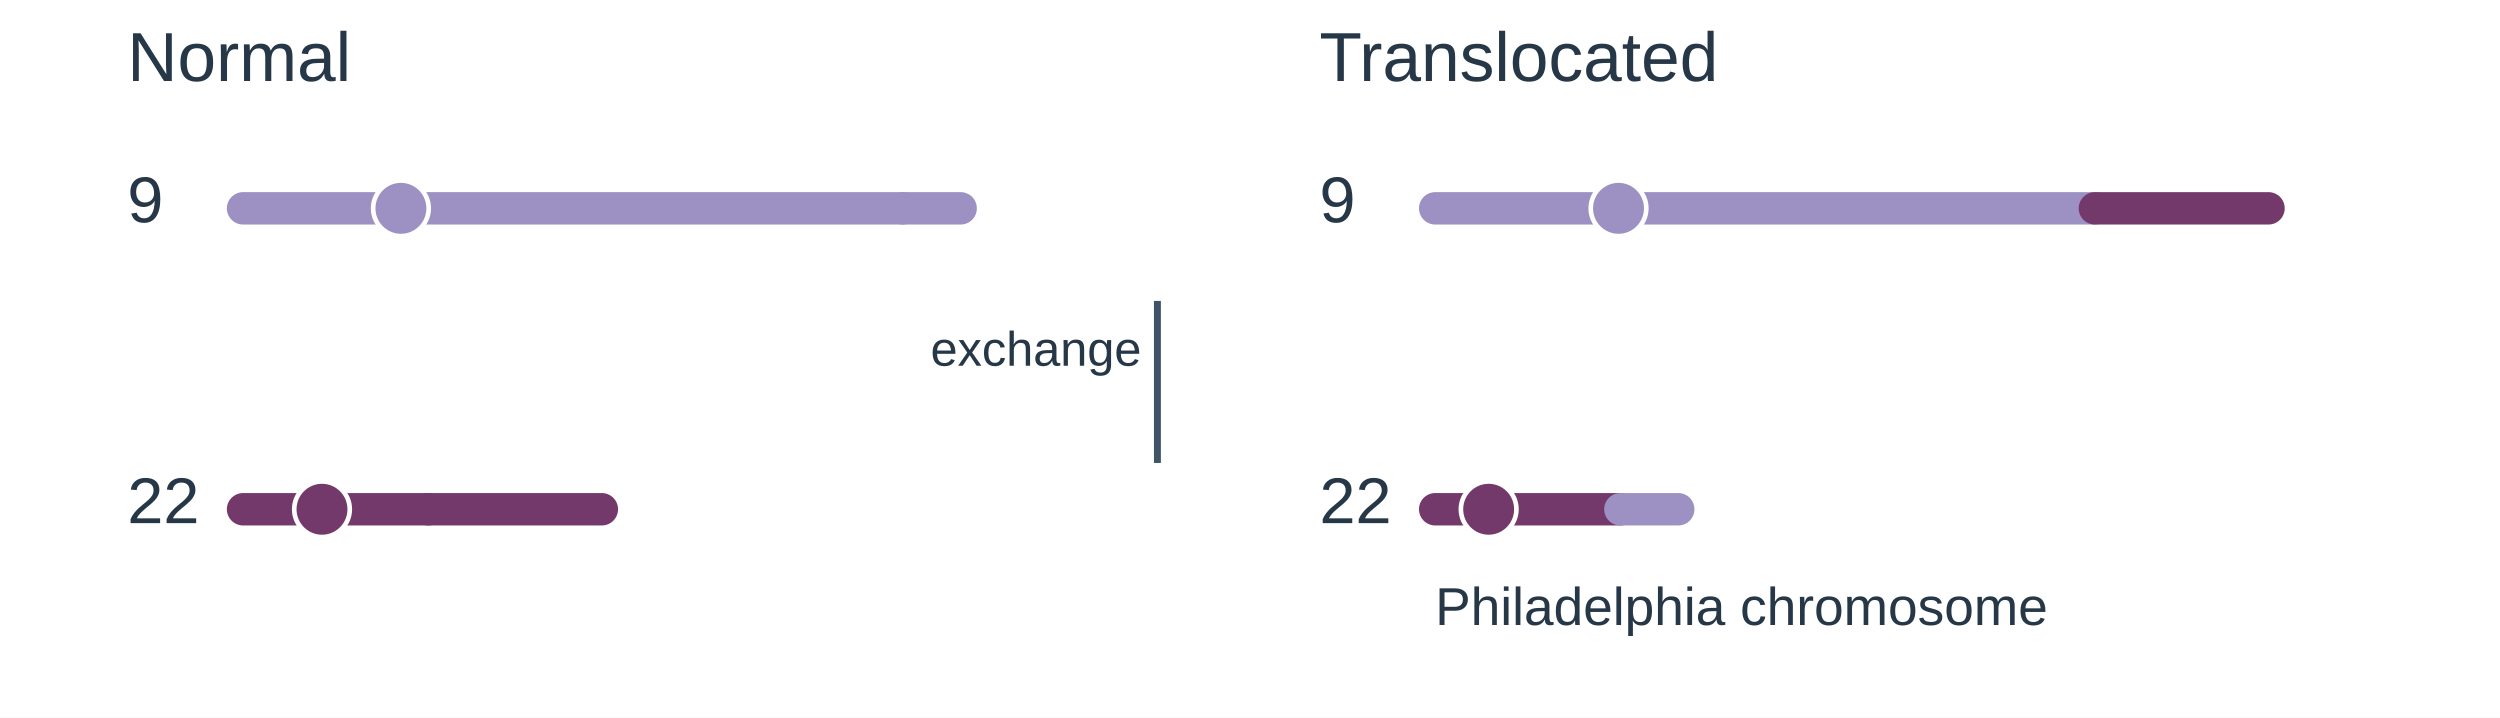
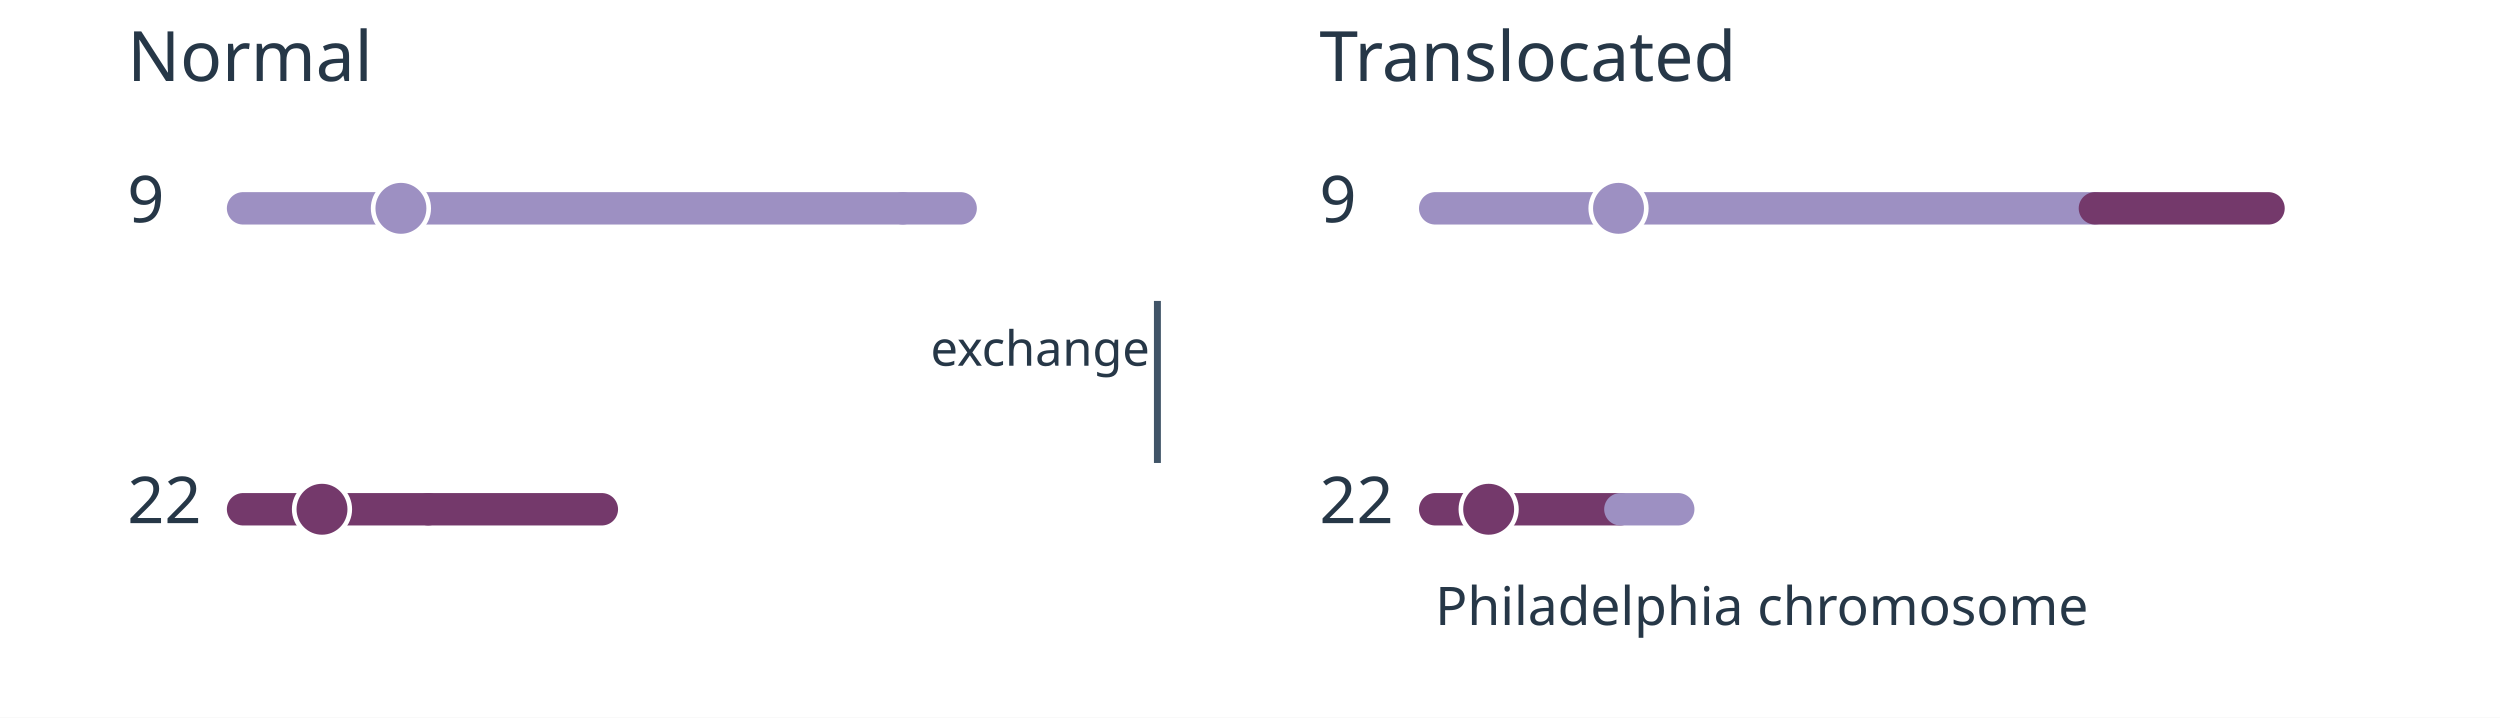
<svg xmlns="http://www.w3.org/2000/svg" width="1080" height="310" viewBox="0 0 1080 310" role="img" aria-labelledby="title desc">
  <rect width="1080" height="310" fill="white" />
-   <text x="55" y="35" font-family="Arial" font-size="30" fill="#263747">Normal</text>
-   <text x="55" y="96" font-family="Arial" font-size="28" fill="#263747">9</text>
-   <text x="55" y="226" font-family="Arial" font-size="28" fill="#263747">22</text>
+   <text x="55" y="35" font-family="Atkinson Hyperlegible Next" font-size="30" fill="#263747">Normal</text>
+   <text x="55" y="96" font-family="Atkinson Hyperlegible Next" font-size="28" fill="#263747">9</text>
+   <text x="55" y="226" font-family="Atkinson Hyperlegible Next" font-size="28" fill="#263747">22</text>
  <path d="M105 90 H390.0" stroke="#9d90c2" stroke-width="14" stroke-linecap="round" />
  <path d="M390.0 90 H415" stroke="#9d90c2" stroke-width="14" stroke-linecap="round" />
  <circle cx="173.2" cy="90" r="12" fill="#9d90c2" stroke="white" stroke-width="2" />
  <path d="M105 220 H185.0" stroke="#74396b" stroke-width="14" stroke-linecap="round" />
  <path d="M185.0 220 H260" stroke="#74396b" stroke-width="14" stroke-linecap="round" />
  <circle cx="139.1" cy="220" r="12" fill="#74396b" stroke="white" stroke-width="2" />
  <path d="M500 130 V200" stroke="#405467" stroke-width="3" />
-   <text x="570" y="35" font-family="Arial" font-size="30" fill="#263747">Translocated</text>
-   <text x="570" y="96" font-family="Arial" font-size="28" fill="#263747">9</text>
-   <text x="570" y="226" font-family="Arial" font-size="28" fill="#263747">22</text>
+   <text x="570" y="35" font-family="Atkinson Hyperlegible Next" font-size="30" fill="#263747">Translocated</text>
+   <text x="570" y="96" font-family="Atkinson Hyperlegible Next" font-size="28" fill="#263747">9</text>
+   <text x="570" y="226" font-family="Atkinson Hyperlegible Next" font-size="28" fill="#263747">22</text>
  <path d="M620 90 H905.0" stroke="#9d90c2" stroke-width="14" stroke-linecap="round" />
  <path d="M905.0 90 H980" stroke="#74396b" stroke-width="14" stroke-linecap="round" />
  <circle cx="699.2" cy="90" r="12" fill="#9d90c2" stroke="white" stroke-width="2" />
  <path d="M620 220 H700.0" stroke="#74396b" stroke-width="14" stroke-linecap="round" />
  <path d="M700.0 220 H725" stroke="#9d90c2" stroke-width="14" stroke-linecap="round" />
  <circle cx="643.1" cy="220" r="12" fill="#74396b" stroke="white" stroke-width="2" />
-   <text x="620" y="270" font-family="Arial" font-size="23" fill="#263747">Philadelphia chromosome</text>
-   <text x="402" y="158" font-family="Arial" font-size="21" fill="#263747">exchange</text>
+   <text x="620" y="270" font-family="Atkinson Hyperlegible Next" font-size="23" fill="#263747">Philadelphia chromosome</text>
+   <text x="402" y="158" font-family="Atkinson Hyperlegible Next" font-size="21" fill="#263747">exchange</text>
</svg>
